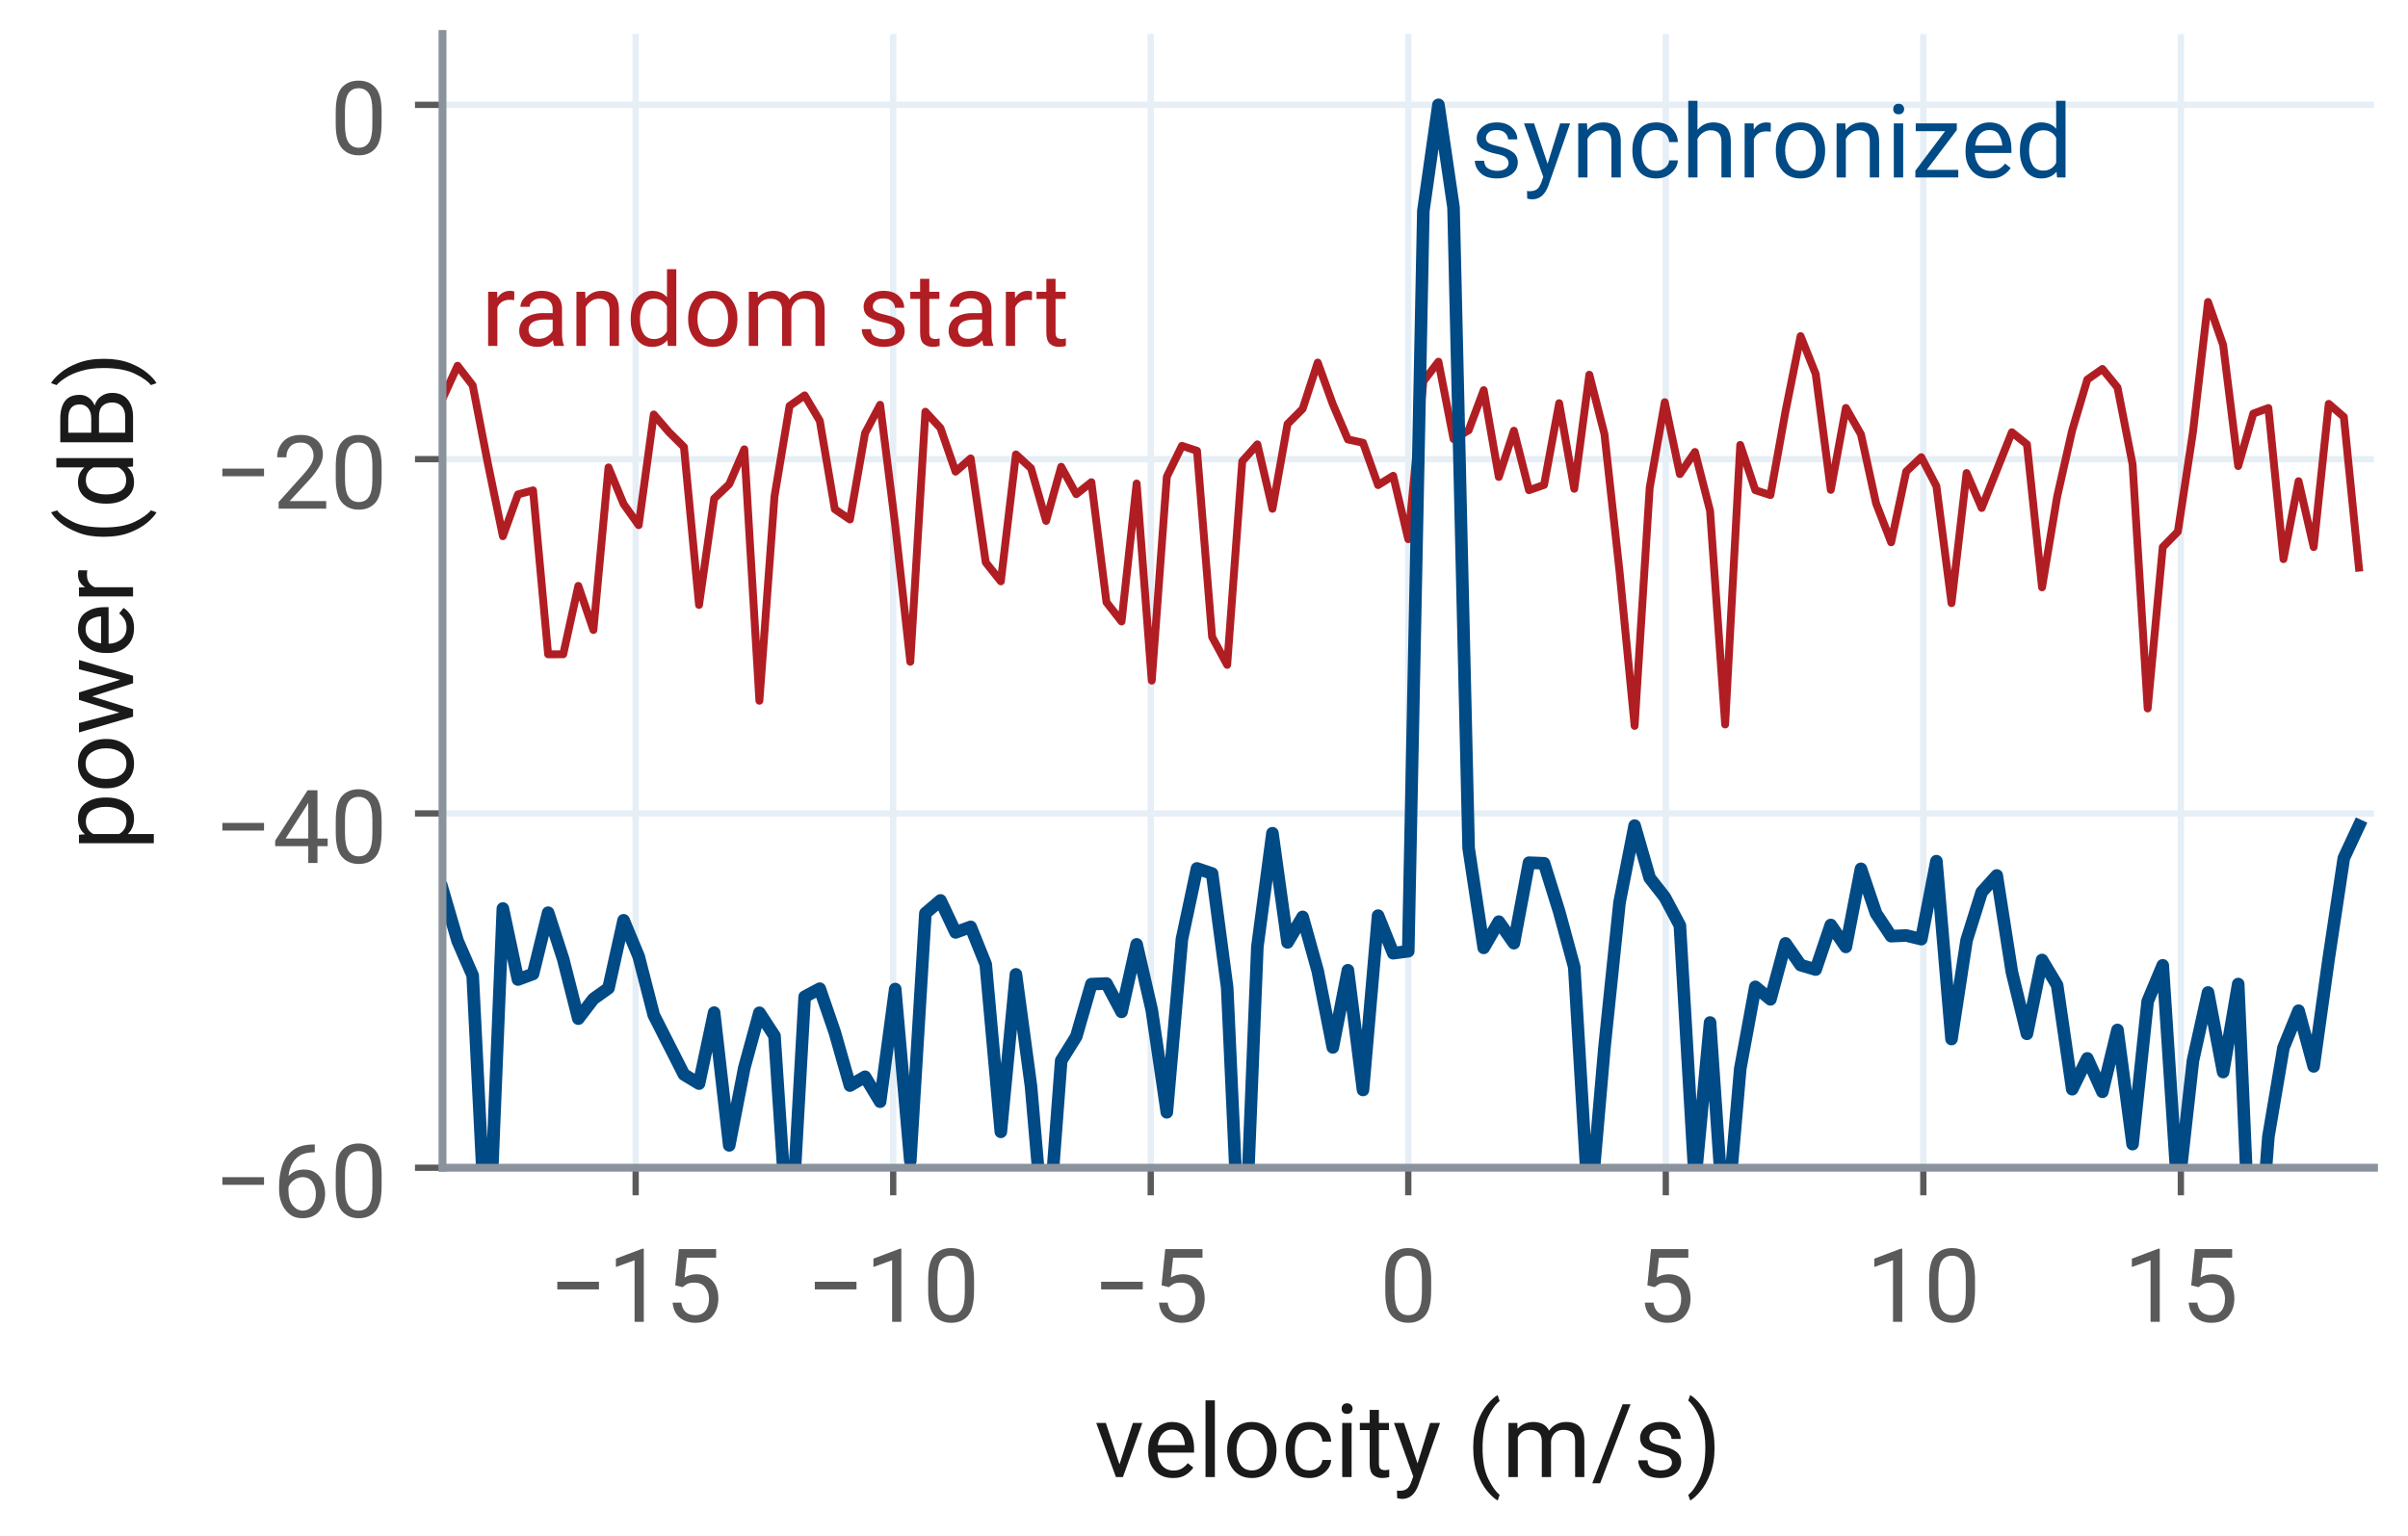
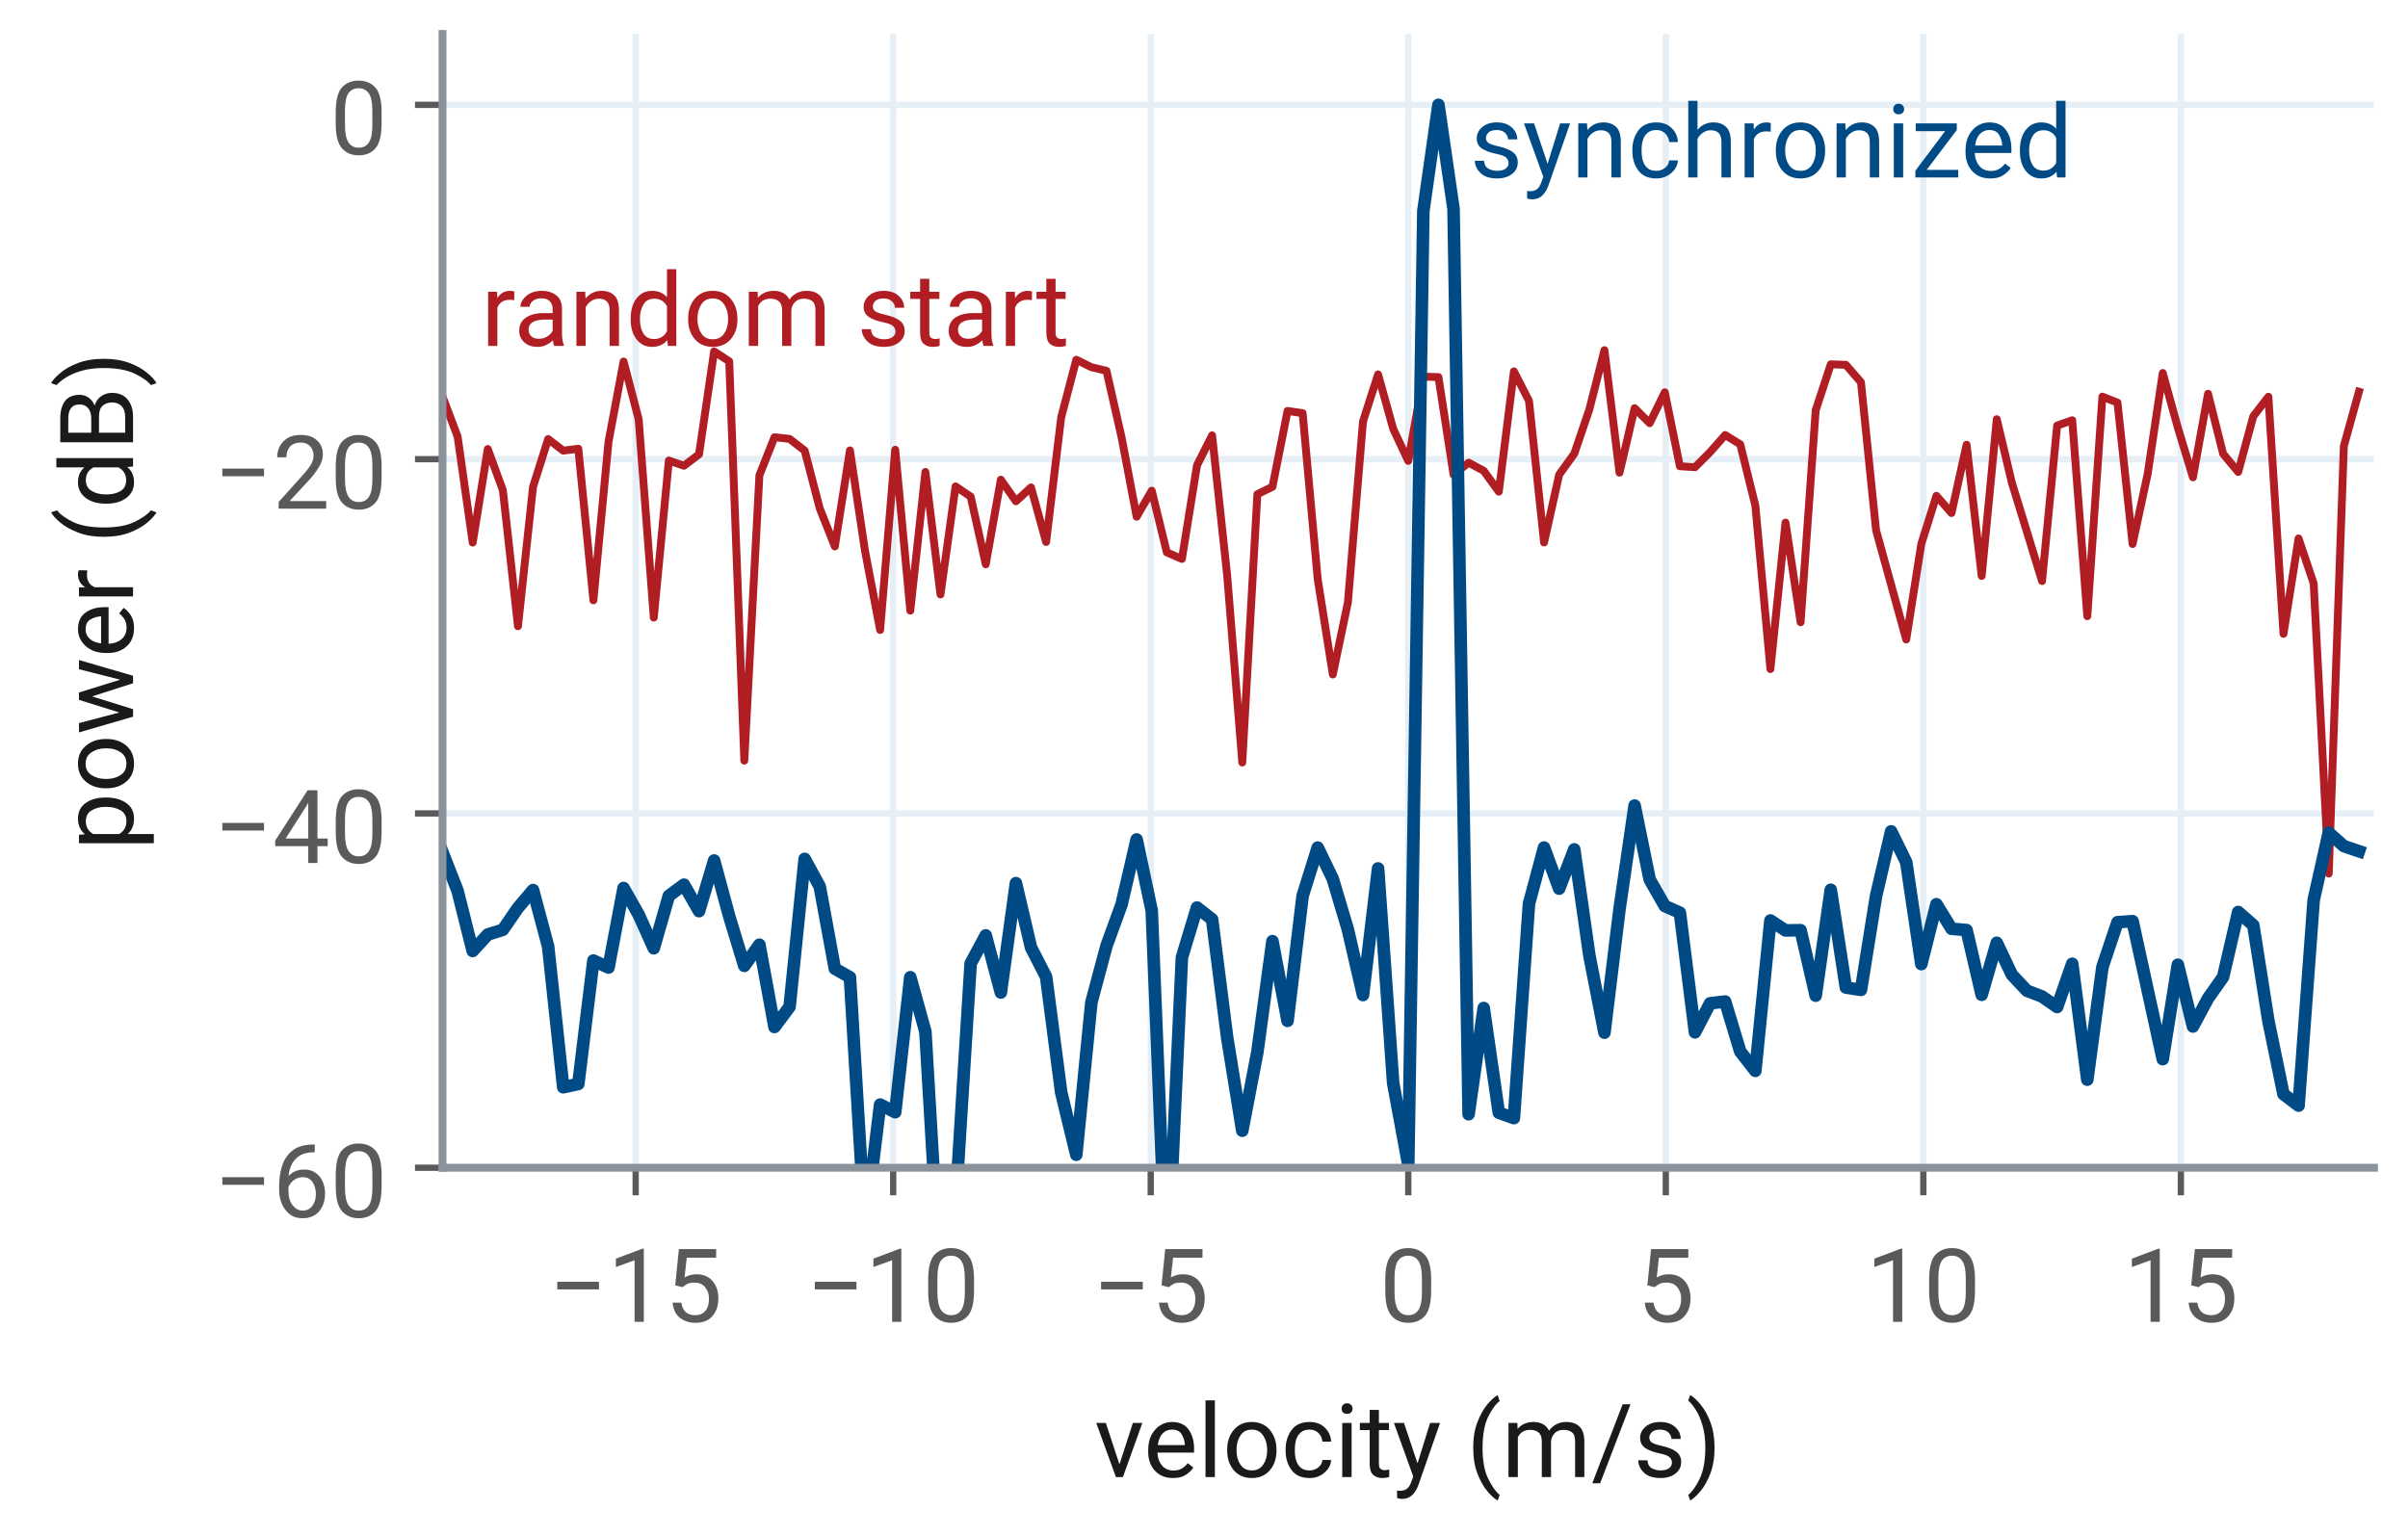
<svg xmlns="http://www.w3.org/2000/svg" xmlns:xlink="http://www.w3.org/1999/xlink" width="306.089pt" height="195.243pt" viewBox="0 0 306.089 195.243" version="1.1">
  <defs>
    <style type="text/css">*{stroke-linejoin: round; stroke-linecap: butt}</style>
  </defs>
  <g id="figure_1">
    <g id="patch_1">
      <path d="M 0 195.243  L 306.089 195.243  L 306.089 0  L 0 0  L 0 195.243  z " style="fill: none" />
    </g>
    <g id="axes_1">
      <g id="patch_2">
        <path d="M 56.249 148.464  L 301.769 148.464  L 301.769 4.32  L 56.249 4.32  L 56.249 148.464  z " style="fill: none" />
      </g>
      <g id="matplotlib.axis_1">
        <g id="xtick_1">
          <g id="line2d_1">
            <path d="M 80.801 148.464  L 80.801 4.32  " clip-path="url(#p318aedca63)" style="fill: none; stroke: #e6eef6; stroke-width: 0.8; stroke-linecap: square" />
          </g>
          <g id="line2d_2">
            <defs>
              <path id="m405a072fb2" d="M 0 0  L 0 3.5  " style="stroke: #5a5a5a; stroke-width: 0.8" />
            </defs>
            <g>
              <use xlink:href="#m405a072fb2" x="80.801" y="148.464" style="fill: #5a5a5a; stroke: #5a5a5a; stroke-width: 0.8" />
            </g>
          </g>
          <g id="text_1">
            <text style="font-size: 13px; font-family:'Source Sans Pro', 'Segoe UI', Roboto, Helvetica, Arial, sans-serif; text-anchor: middle; fill: #5a5a5a" x="80.801" y="168.058" transform="rotate(-0 80.80118 168.0577)">−15</text>
          </g>
        </g>
        <g id="xtick_2">
          <g id="line2d_3">
            <path d="M 113.537 148.464  L 113.537 4.32  " clip-path="url(#p318aedca63)" style="fill: none; stroke: #e6eef6; stroke-width: 0.8; stroke-linecap: square" />
          </g>
          <g id="line2d_4">
            <g>
              <use xlink:href="#m405a072fb2" x="113.537" y="148.464" style="fill: #5a5a5a; stroke: #5a5a5a; stroke-width: 0.8" />
            </g>
          </g>
          <g id="text_2">
            <text style="font-size: 13px; font-family:'Source Sans Pro', 'Segoe UI', Roboto, Helvetica, Arial, sans-serif; text-anchor: middle; fill: #5a5a5a" x="113.537" y="168.058" transform="rotate(-0 113.5372 168.0577)">−10</text>
          </g>
        </g>
        <g id="xtick_3">
          <g id="line2d_5">
            <path d="M 146.273 148.464  L 146.273 4.32  " clip-path="url(#p318aedca63)" style="fill: none; stroke: #e6eef6; stroke-width: 0.8; stroke-linecap: square" />
          </g>
          <g id="line2d_6">
            <g>
              <use xlink:href="#m405a072fb2" x="146.273" y="148.464" style="fill: #5a5a5a; stroke: #5a5a5a; stroke-width: 0.8" />
            </g>
          </g>
          <g id="text_3">
            <text style="font-size: 13px; font-family:'Source Sans Pro', 'Segoe UI', Roboto, Helvetica, Arial, sans-serif; text-anchor: middle; fill: #5a5a5a" x="146.273" y="168.058" transform="rotate(-0 146.2732 168.0577)">−5</text>
          </g>
        </g>
        <g id="xtick_4">
          <g id="line2d_7">
            <path d="M 179.009 148.464  L 179.009 4.32  " clip-path="url(#p318aedca63)" style="fill: none; stroke: #e6eef6; stroke-width: 0.8; stroke-linecap: square" />
          </g>
          <g id="line2d_8">
            <g>
              <use xlink:href="#m405a072fb2" x="179.009" y="148.464" style="fill: #5a5a5a; stroke: #5a5a5a; stroke-width: 0.8" />
            </g>
          </g>
          <g id="text_4">
            <text style="font-size: 13px; font-family:'Source Sans Pro', 'Segoe UI', Roboto, Helvetica, Arial, sans-serif; text-anchor: middle; fill: #5a5a5a" x="179.009" y="168.058" transform="rotate(-0 179.0092 168.0577)">0</text>
          </g>
        </g>
        <g id="xtick_5">
          <g id="line2d_9">
            <path d="M 211.745 148.464  L 211.745 4.32  " clip-path="url(#p318aedca63)" style="fill: none; stroke: #e6eef6; stroke-width: 0.8; stroke-linecap: square" />
          </g>
          <g id="line2d_10">
            <g>
              <use xlink:href="#m405a072fb2" x="211.745" y="148.464" style="fill: #5a5a5a; stroke: #5a5a5a; stroke-width: 0.8" />
            </g>
          </g>
          <g id="text_5">
            <text style="font-size: 13px; font-family:'Source Sans Pro', 'Segoe UI', Roboto, Helvetica, Arial, sans-serif; text-anchor: middle; fill: #5a5a5a" x="211.745" y="168.058" transform="rotate(-0 211.7452 168.0577)">5</text>
          </g>
        </g>
        <g id="xtick_6">
          <g id="line2d_11">
            <path d="M 244.481 148.464  L 244.481 4.32  " clip-path="url(#p318aedca63)" style="fill: none; stroke: #e6eef6; stroke-width: 0.8; stroke-linecap: square" />
          </g>
          <g id="line2d_12">
            <g>
              <use xlink:href="#m405a072fb2" x="244.481" y="148.464" style="fill: #5a5a5a; stroke: #5a5a5a; stroke-width: 0.8" />
            </g>
          </g>
          <g id="text_6">
            <text style="font-size: 13px; font-family:'Source Sans Pro', 'Segoe UI', Roboto, Helvetica, Arial, sans-serif; text-anchor: middle; fill: #5a5a5a" x="244.481" y="168.058" transform="rotate(-0 244.4812 168.0577)">10</text>
          </g>
        </g>
        <g id="xtick_7">
          <g id="line2d_13">
            <path d="M 277.217 148.464  L 277.217 4.32  " clip-path="url(#p318aedca63)" style="fill: none; stroke: #e6eef6; stroke-width: 0.8; stroke-linecap: square" />
          </g>
          <g id="line2d_14">
            <g>
              <use xlink:href="#m405a072fb2" x="277.217" y="148.464" style="fill: #5a5a5a; stroke: #5a5a5a; stroke-width: 0.8" />
            </g>
          </g>
          <g id="text_7">
            <text style="font-size: 13px; font-family:'Source Sans Pro', 'Segoe UI', Roboto, Helvetica, Arial, sans-serif; text-anchor: middle; fill: #5a5a5a" x="277.217" y="168.058" transform="rotate(-0 277.2172 168.0577)">15</text>
          </g>
        </g>
        <g id="text_8">
          <text style="font-size: 13px; font-family:'Source Sans Pro', 'Segoe UI', Roboto, Helvetica, Arial, sans-serif; text-anchor: middle; fill: #1a1a1a" x="179.009" y="187.787" transform="rotate(-0 179.0092 187.7872)">velocity (m/s)</text>
        </g>
      </g>
      <g id="matplotlib.axis_2">
        <g id="ytick_1">
          <g id="line2d_15">
            <path d="M 56.249 148.464  L 301.769 148.464  " clip-path="url(#p318aedca63)" style="fill: none; stroke: #e6eef6; stroke-width: 0.8; stroke-linecap: square" />
          </g>
          <g id="line2d_16">
            <defs>
              <path id="md067f53c7d" d="M 0 0  L -3.5 0  " style="stroke: #5a5a5a; stroke-width: 0.8" />
            </defs>
            <g>
              <use xlink:href="#md067f53c7d" x="56.249" y="148.464" style="fill: #5a5a5a; stroke: #5a5a5a; stroke-width: 0.8" />
            </g>
          </g>
          <g id="text_9">
            <text style="font-size: 13px; font-family:'Source Sans Pro', 'Segoe UI', Roboto, Helvetica, Arial, sans-serif; text-anchor: end; fill: #5a5a5a" x="49.249" y="154.761" transform="rotate(-0 49.24918 154.7609)">−60</text>
          </g>
        </g>
        <g id="ytick_2">
          <g id="line2d_17">
            <path d="M 56.249 103.419  L 301.769 103.419  " clip-path="url(#p318aedca63)" style="fill: none; stroke: #e6eef6; stroke-width: 0.8; stroke-linecap: square" />
          </g>
          <g id="line2d_18">
            <g>
              <use xlink:href="#md067f53c7d" x="56.249" y="103.419" style="fill: #5a5a5a; stroke: #5a5a5a; stroke-width: 0.8" />
            </g>
          </g>
          <g id="text_10">
            <text style="font-size: 13px; font-family:'Source Sans Pro', 'Segoe UI', Roboto, Helvetica, Arial, sans-serif; text-anchor: end; fill: #5a5a5a" x="49.249" y="109.716" transform="rotate(-0 49.24918 109.7159)">−40</text>
          </g>
        </g>
        <g id="ytick_3">
          <g id="line2d_19">
            <path d="M 56.249 58.374  L 301.769 58.374  " clip-path="url(#p318aedca63)" style="fill: none; stroke: #e6eef6; stroke-width: 0.8; stroke-linecap: square" />
          </g>
          <g id="line2d_20">
            <g>
              <use xlink:href="#md067f53c7d" x="56.249" y="58.374" style="fill: #5a5a5a; stroke: #5a5a5a; stroke-width: 0.8" />
            </g>
          </g>
          <g id="text_11">
            <text style="font-size: 13px; font-family:'Source Sans Pro', 'Segoe UI', Roboto, Helvetica, Arial, sans-serif; text-anchor: end; fill: #5a5a5a" x="49.249" y="64.671" transform="rotate(-0 49.24918 64.67087)">−20</text>
          </g>
        </g>
        <g id="ytick_4">
          <g id="line2d_21">
            <path d="M 56.249 13.329  L 301.769 13.329  " clip-path="url(#p318aedca63)" style="fill: none; stroke: #e6eef6; stroke-width: 0.8; stroke-linecap: square" />
          </g>
          <g id="line2d_22">
            <g>
              <use xlink:href="#md067f53c7d" x="56.249" y="13.329" style="fill: #5a5a5a; stroke: #5a5a5a; stroke-width: 0.8" />
            </g>
          </g>
          <g id="text_12">
            <text style="font-size: 13px; font-family:'Source Sans Pro', 'Segoe UI', Roboto, Helvetica, Arial, sans-serif; text-anchor: end; fill: #5a5a5a" x="49.249" y="19.626" transform="rotate(-0 49.24918 19.62588)">0</text>
          </g>
        </g>
        <g id="text_13">
          <text style="font-size: 13px; font-family:'Source Sans Pro', 'Segoe UI', Roboto, Helvetica, Arial, sans-serif; text-anchor: middle; fill: #1a1a1a" x="16.914" y="76.392" transform="rotate(-90 16.91375 76.392)">power (dB)</text>
        </g>
      </g>
      <g id="line2d_23">
-         <path d="M 56.249 50.696  L 58.167 46.5  L 60.085 48.994  L 62.004 58.879  L 63.922 68.172  L 65.84 62.857  L 67.758 62.342  L 69.676 83.189  L 71.594 83.182  L 73.512 74.487  L 75.43 80.097  L 77.349 59.428  L 79.267 64.078  L 81.185 66.769  L 83.103 52.696  L 85.021 54.926  L 86.939 56.829  L 88.857 76.91  L 90.775 63.395  L 92.694 61.559  L 94.612 57.122  L 96.53 89.093  L 98.448 63.113  L 100.366 51.604  L 102.284 50.265  L 104.202 53.489  L 106.12 64.745  L 108.039 66.047  L 109.957 55.078  L 111.875 51.465  L 113.793 66.767  L 115.711 84.139  L 117.629 52.347  L 119.547 54.423  L 121.465 59.964  L 123.384 58.282  L 125.302 71.504  L 127.22 73.912  L 129.138 57.775  L 131.056 59.534  L 132.974 66.229  L 134.892 59.343  L 136.81 62.826  L 138.729 61.305  L 140.647 76.571  L 142.565 79.016  L 144.483 61.472  L 146.401 86.532  L 148.319 60.609  L 150.237 56.685  L 152.155 57.314  L 154.074 80.974  L 155.992 84.531  L 157.91 58.646  L 159.828 56.494  L 161.746 64.691  L 163.664 53.907  L 165.582 51.982  L 167.5 46.097  L 169.419 51.392  L 171.337 55.871  L 173.255 56.29  L 175.173 61.676  L 177.091 60.49  L 179.009 68.551  L 180.927 48.484  L 182.845 45.984  L 184.764 55.82  L 186.682 54.709  L 188.6 49.603  L 190.518 60.646  L 192.436 54.761  L 194.354 62.323  L 196.272 61.65  L 198.19 51.263  L 200.109 62.143  L 202.027 47.641  L 203.945 55.19  L 205.863 72.636  L 207.781 92.29  L 209.699 61.998  L 211.617 51.135  L 213.535 60.275  L 215.454 57.463  L 217.372 64.948  L 219.29 92.109  L 221.208 56.563  L 223.126 62.322  L 225.044 62.944  L 226.962 52.296  L 228.88 42.735  L 230.799 47.547  L 232.717 62.279  L 234.635 51.862  L 236.553 55.218  L 238.471 63.99  L 240.389 68.949  L 242.307 59.943  L 244.225 58.129  L 246.144 61.81  L 248.062 76.683  L 249.98 60.143  L 251.898 64.586  L 255.734 54.959  L 257.652 56.489  L 259.57 74.674  L 261.489 63.156  L 263.407 54.691  L 265.325 48.258  L 267.243 46.908  L 269.161 49.26  L 271.079 59.037  L 272.997 90.07  L 274.915 69.557  L 276.834 67.592  L 278.752 54.953  L 280.67 38.39  L 282.588 43.851  L 284.506 59.252  L 286.424 52.586  L 288.342 51.876  L 290.26 71.086  L 292.179 61.179  L 294.097 69.555  L 296.015 51.343  L 297.933 53.004  L 299.851 72.17  L 299.851 72.17  " clip-path="url(#p318aedca63)" style="fill: none; stroke: #b01e24; stroke-linecap: square" />
+         <path d="M 56.249 50.437  L 58.167 55.496  L 60.085 68.983  L 62.004 57.089  L 63.922 62.328  L 65.84 79.617  L 67.758 61.89  L 69.676 55.822  L 71.594 57.296  L 73.512 57.052  L 75.43 76.322  L 77.349 56.169  L 79.267 45.963  L 81.185 53.314  L 83.103 78.518  L 85.021 58.552  L 86.939 59.215  L 88.857 57.758  L 90.775 44.677  L 92.694 45.94  L 94.612 96.709  L 96.53 60.431  L 98.448 55.586  L 100.366 55.802  L 102.284 57.288  L 104.202 64.644  L 106.12 69.47  L 108.039 57.265  L 109.957 70.058  L 111.875 80.094  L 113.793 57.183  L 115.711 77.635  L 117.629 60.004  L 119.547 75.579  L 121.465 61.84  L 123.384 63.137  L 125.302 71.745  L 127.22 60.988  L 129.138 63.73  L 131.056 61.967  L 132.974 68.904  L 134.892 53.054  L 136.81 45.74  L 138.729 46.684  L 140.647 47.145  L 142.565 55.587  L 144.483 65.696  L 146.401 62.39  L 148.319 70.226  L 150.237 71.065  L 152.155 59.169  L 154.074 55.352  L 155.992 73.177  L 157.91 96.945  L 159.828 62.832  L 161.746 61.891  L 163.664 52.248  L 165.582 52.527  L 167.5 73.642  L 169.419 85.753  L 171.337 76.579  L 173.255 53.581  L 175.173 47.6  L 177.091 54.515  L 179.009 58.591  L 180.927 47.887  L 182.845 47.941  L 184.764 60.35  L 186.682 58.824  L 188.6 59.859  L 190.518 62.51  L 192.436 47.219  L 194.354 50.957  L 196.272 68.969  L 198.19 60.347  L 200.109 57.686  L 202.027 52.055  L 203.945 44.521  L 205.863 60.094  L 207.781 51.894  L 209.699 53.802  L 211.617 49.875  L 213.535 59.278  L 215.454 59.401  L 217.372 57.484  L 219.29 55.308  L 221.208 56.491  L 223.126 64.269  L 225.044 85.067  L 226.962 66.445  L 228.88 79.113  L 230.799 52.15  L 232.717 46.317  L 234.635 46.383  L 236.553 48.59  L 238.471 67.406  L 242.307 81.303  L 244.225 69.152  L 246.144 63.037  L 248.062 65.226  L 249.98 56.54  L 251.898 73.228  L 253.816 53.296  L 255.734 61.368  L 259.57 73.875  L 261.489 54.11  L 263.407 53.43  L 265.325 78.342  L 267.243 50.43  L 269.161 51.186  L 271.079 69.166  L 272.997 60.257  L 274.915 47.419  L 276.834 54.381  L 278.752 60.685  L 280.67 50.059  L 282.588 57.692  L 284.506 60.008  L 286.424 52.926  L 288.342 50.439  L 290.26 80.583  L 292.179 68.46  L 294.097 74.182  L 296.015 111.061  L 297.933 56.722  L 299.851 49.803  L 299.851 49.803  " clip-path="url(#p318aedca63)" style="fill: none; stroke: #b01e24; stroke-linecap: square" />
      </g>
      <g id="line2d_24">
-         <path d="M 56.249 113.06  L 58.167 119.628  L 60.085 124.021  L 62.004 162.398  L 63.922 115.504  L 65.84 124.536  L 67.758 123.825  L 69.676 116.038  L 71.594 121.962  L 73.512 129.51  L 75.43 127  L 77.349 125.632  L 79.267 117.002  L 81.185 121.603  L 83.103 129.058  L 86.939 136.611  L 88.857 137.768  L 90.775 128.742  L 92.694 145.622  L 94.612 135.757  L 96.53 128.762  L 98.448 131.699  L 100.366 160.621  L 102.284 126.723  L 104.202 125.7  L 106.12 131.271  L 108.039 138.016  L 109.957 136.897  L 111.875 140.068  L 113.793 125.747  L 115.711 147.6  L 117.629 116.114  L 119.547 114.477  L 121.465 118.543  L 123.384 117.841  L 125.302 122.606  L 127.22 143.9  L 129.138 123.879  L 131.056 138.126  L 132.974 160.272  L 134.892 134.846  L 136.81 131.773  L 138.729 125.118  L 140.647 125.04  L 142.565 128.647  L 144.483 120.063  L 146.401 128.395  L 148.319 141.416  L 150.237 119.402  L 152.155 110.411  L 154.074 111.058  L 155.992 125.565  L 157.91 167.697  L 159.828 120.367  L 161.746 105.937  L 163.664 119.817  L 165.582 116.574  L 167.5 123.447  L 169.419 133.166  L 171.337 123.356  L 173.255 138.576  L 175.173 116.413  L 177.091 121.193  L 179.009 120.934  L 180.927 26.814  L 182.845 13.329  L 184.764 26.39  L 186.682 107.839  L 188.6 120.511  L 190.518 117.177  L 192.436 119.915  L 194.354 109.68  L 196.272 109.755  L 198.19 115.896  L 200.109 122.957  L 202.027 155.305  L 203.945 133.205  L 205.863 114.742  L 207.781 104.963  L 209.699 111.621  L 211.617 114.067  L 213.535 117.667  L 215.454 150.511  L 217.372 130  L 219.29 157.929  L 221.208 135.889  L 223.126 125.467  L 225.044 127.054  L 226.962 119.939  L 228.88 122.699  L 230.799 123.268  L 232.717 117.6  L 234.635 120.391  L 236.553 110.462  L 238.471 116.135  L 240.389 119.022  L 242.307 118.936  L 244.225 119.404  L 246.144 109.487  L 248.062 132.1  L 249.98 119.54  L 251.898 113.428  L 253.816 111.307  L 255.734 123.578  L 257.652 131.44  L 259.57 122.051  L 261.489 125.254  L 263.407 138.479  L 265.325 134.563  L 267.243 138.81  L 269.161 130.944  L 271.079 145.46  L 272.997 127.306  L 274.915 122.73  L 276.834 152.081  L 278.752 134.858  L 280.67 126.182  L 282.588 136.299  L 284.506 125.108  L 286.424 169.307  L 288.342 144.514  L 290.26 133.198  L 292.179 128.498  L 294.097 135.579  L 296.015 121.816  L 297.933 109.089  L 299.851 104.983  L 299.851 104.983  " clip-path="url(#p318aedca63)" style="fill: none; stroke: #004a85; stroke-width: 1.6; stroke-linecap: square" />
+         <path d="M 56.249 108.359  L 58.167 113.263  L 60.085 120.903  L 62.004 118.815  L 63.922 118.211  L 65.84 115.42  L 67.758 113.161  L 69.676 120.333  L 71.594 138.231  L 73.512 137.815  L 75.43 122.123  L 77.349 123.012  L 79.267 112.903  L 81.185 116.29  L 83.103 120.56  L 85.021 113.893  L 86.939 112.476  L 88.857 115.842  L 90.775 109.405  L 92.694 116.499  L 94.612 122.798  L 96.53 120.108  L 98.448 130.57  L 100.366 128.002  L 102.284 109.195  L 104.202 112.715  L 106.12 123.157  L 108.039 124.248  L 109.957 156.178  L 111.875 140.435  L 113.793 141.402  L 115.711 124.241  L 117.629 131.159  L 119.547 163.836  L 121.465 153.15  L 123.384 122.486  L 125.302 118.924  L 127.22 126.186  L 129.138 112.281  L 131.056 120.462  L 132.974 124.192  L 134.892 138.884  L 136.81 146.812  L 138.729 127.444  L 140.647 120.27  L 142.565 114.999  L 144.483 106.728  L 146.401 115.781  L 148.319 163.49  L 150.237 121.728  L 152.155 115.381  L 154.074 116.888  L 155.992 131.932  L 157.91 143.757  L 159.828 133.756  L 161.746 119.656  L 163.664 129.789  L 165.582 113.904  L 167.5 107.76  L 169.419 111.752  L 171.337 118.194  L 173.255 126.51  L 175.173 110.413  L 177.091 137.707  L 179.009 148.069  L 180.927 26.825  L 182.845 13.329  L 184.764 26.571  L 186.682 141.659  L 188.6 128.157  L 190.518 141.469  L 192.436 142.156  L 194.354 114.909  L 196.272 107.755  L 198.19 112.983  L 200.109 107.99  L 202.027 121.461  L 203.945 131.294  L 205.863 115.58  L 207.781 102.416  L 209.699 111.826  L 211.617 115.188  L 213.535 116.036  L 215.454 131.248  L 217.372 127.559  L 219.29 127.332  L 221.208 133.682  L 223.126 136.147  L 225.044 117.029  L 226.962 118.292  L 228.88 118.265  L 230.799 126.588  L 232.717 113.125  L 234.635 125.551  L 236.553 125.855  L 238.471 113.924  L 240.389 105.698  L 242.307 109.611  L 244.225 122.575  L 246.144 114.961  L 248.062 118.081  L 249.98 118.249  L 251.898 126.479  L 253.816 119.863  L 255.734 123.924  L 257.652 125.96  L 259.57 126.694  L 261.489 128.031  L 263.407 122.533  L 265.325 137.27  L 267.243 122.959  L 269.161 117.25  L 271.079 117.114  L 274.915 134.658  L 276.834 122.654  L 278.752 130.505  L 280.67 126.932  L 282.588 124.212  L 284.506 115.95  L 286.424 117.631  L 288.342 129.79  L 290.26 139.106  L 292.179 140.568  L 294.097 114.444  L 296.015 105.867  L 297.933 107.572  L 299.851 108.224  L 299.851 108.224  " clip-path="url(#p318aedca63)" style="fill: none; stroke: #004a85; stroke-width: 1.6; stroke-linecap: square" />
      </g>
      <g id="patch_3">
        <path d="M 56.249 148.464  L 56.249 4.32  " style="fill: none; stroke: #8a929c; stroke-linejoin: miter; stroke-linecap: square" />
      </g>
      <g id="patch_4">
        <path d="M 56.249 148.464  L 301.769 148.464  " style="fill: none; stroke: #8a929c; stroke-linejoin: miter; stroke-linecap: square" />
      </g>
      <g id="text_14">
        <text style="font-size: 13px; font-family:'Source Sans Pro', 'Segoe UI', Roboto, Helvetica, Arial, sans-serif; text-anchor: start; fill: #004a85" x="186.866" y="22.563" transform="rotate(-0 186.8658 22.5625)">synchronized</text>
      </g>
      <g id="text_15">
        <text style="font-size: 13px; font-family:'Source Sans Pro', 'Segoe UI', Roboto, Helvetica, Arial, sans-serif; text-anchor: start; fill: #b01e24" x="61.16" y="43.977" transform="rotate(-0 61.15958 43.97701)">random start</text>
      </g>
    </g>
  </g>
  <defs>
    <clipPath id="p318aedca63">
      <rect x="56.249" y="4.32" width="245.52" height="144.144" />
    </clipPath>
  </defs>
</svg>
